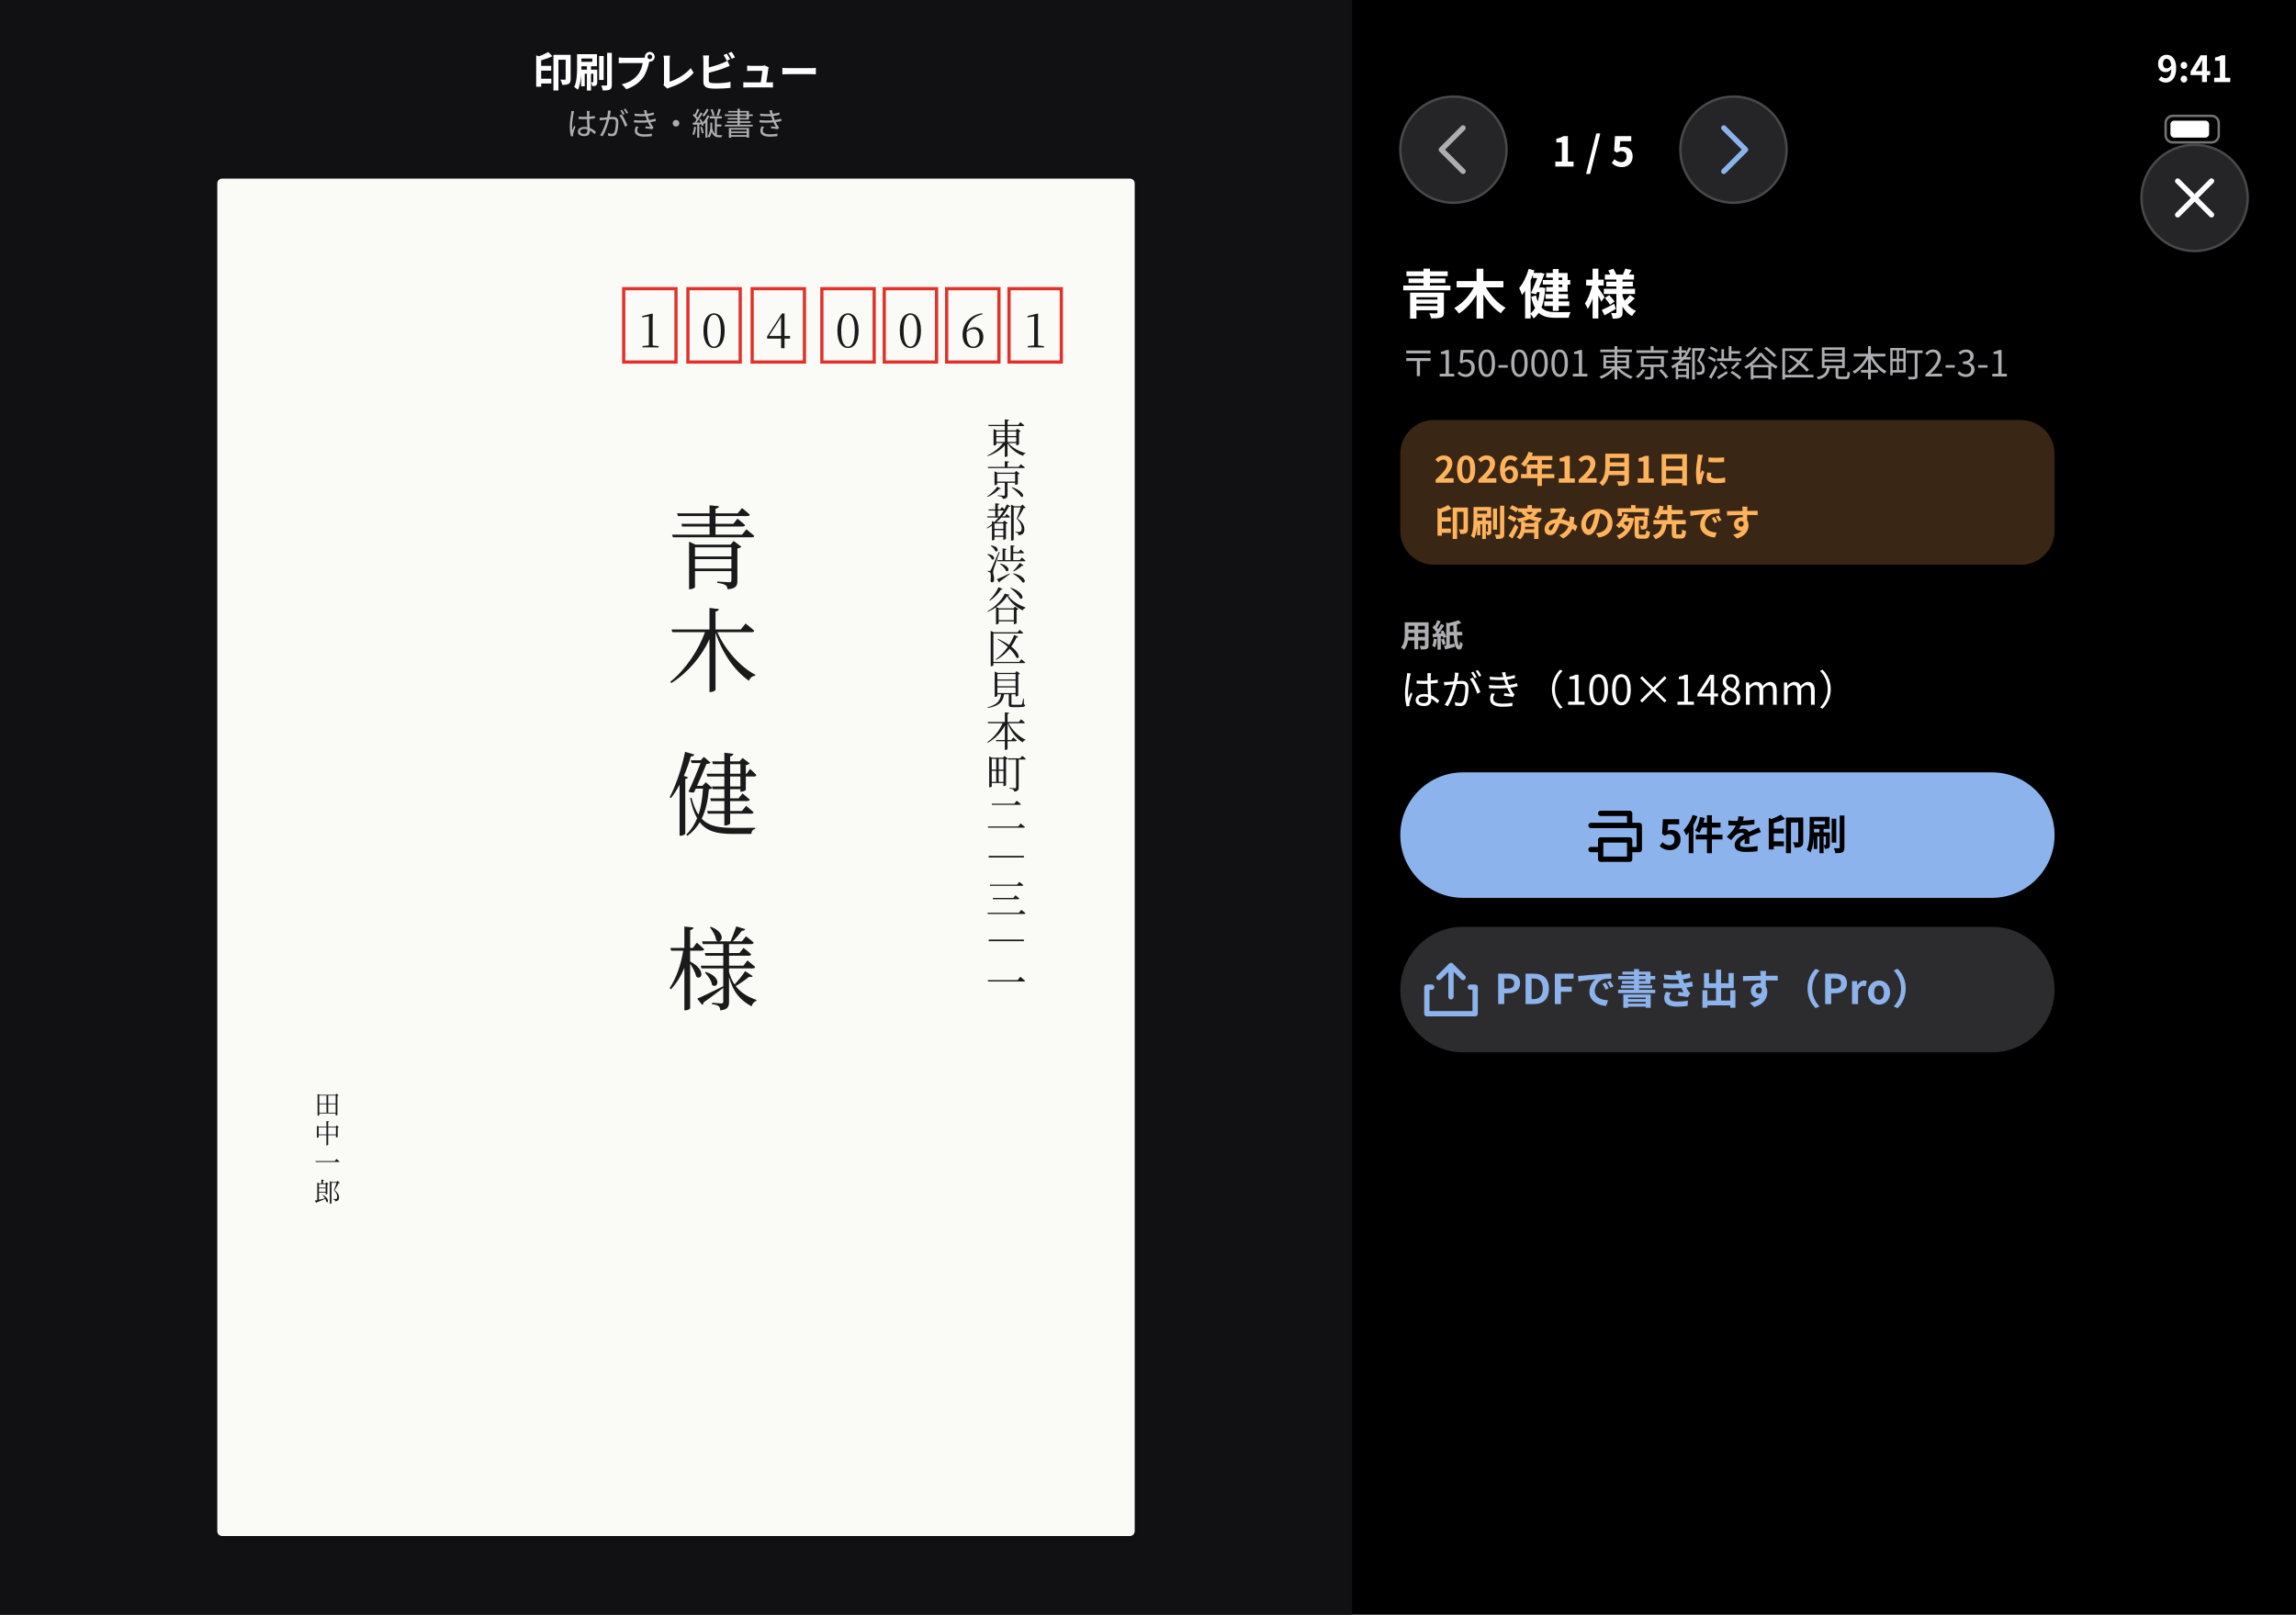
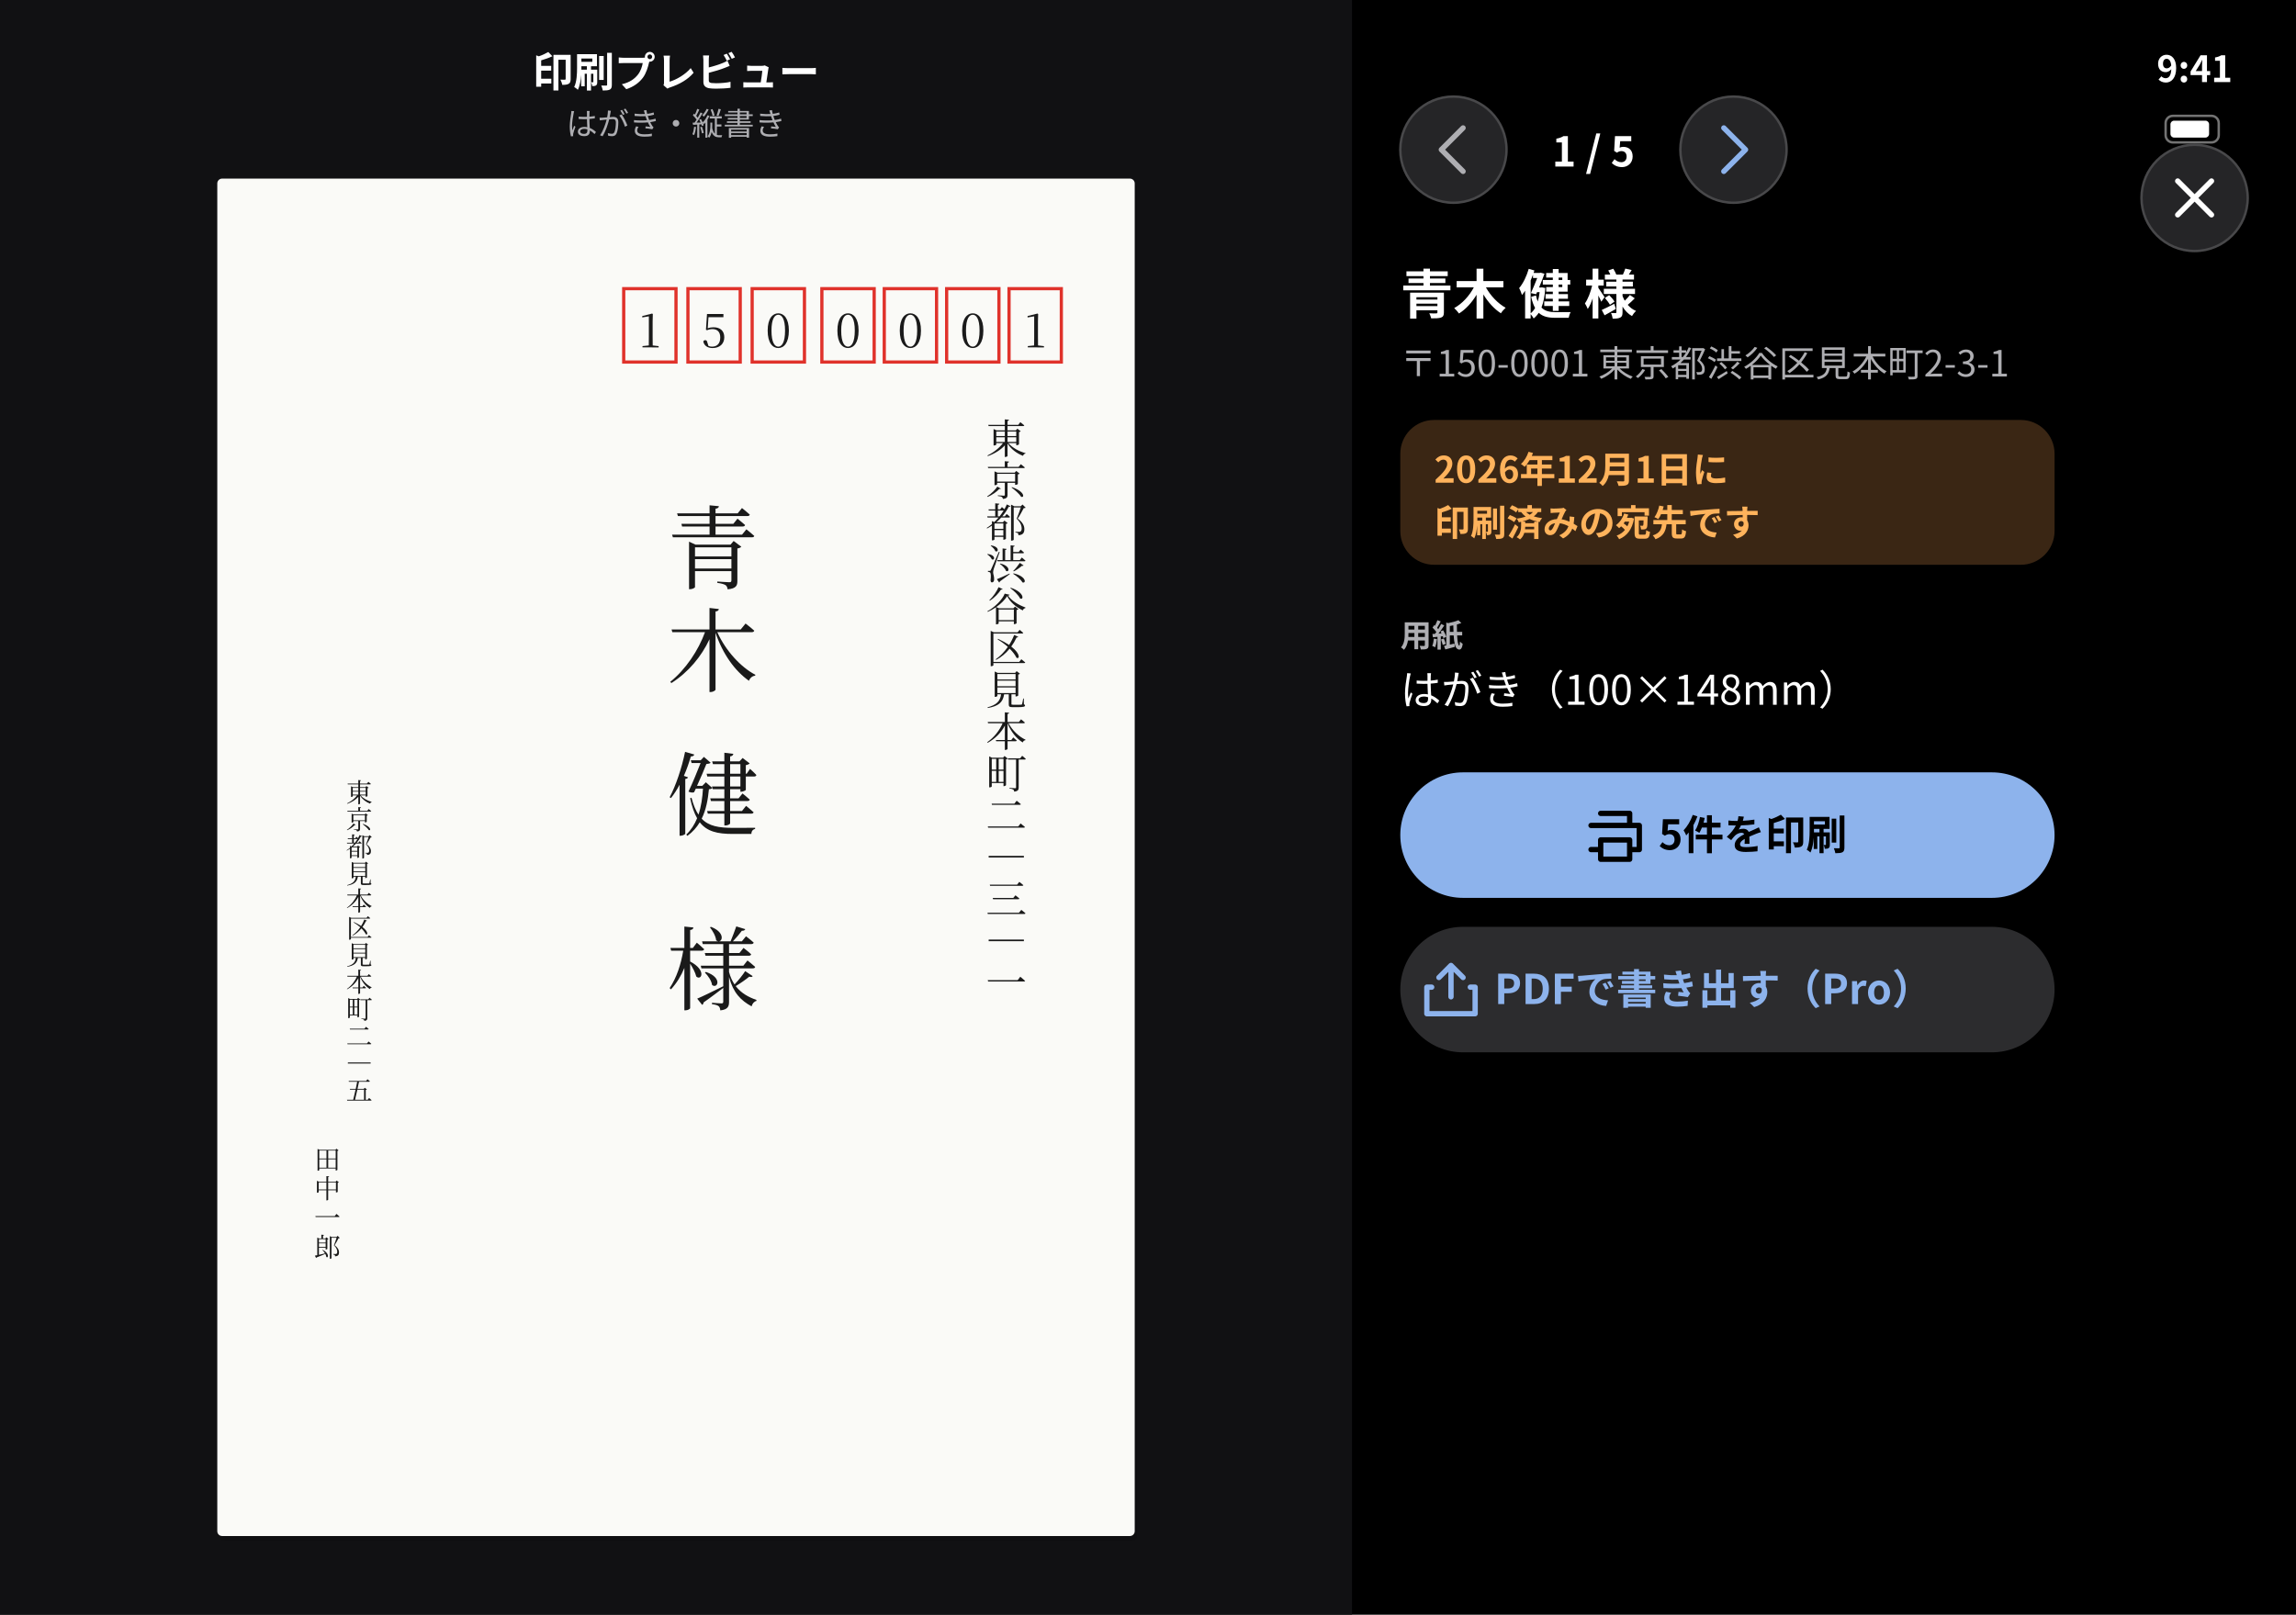
<svg xmlns="http://www.w3.org/2000/svg" width="951" height="669" viewBox="0 0 951 669" data-bg="#000000">
  <rect width="100%" height="100%" fill="#000000" />
  <rect x="0" y="0" width="560" height="669" fill="#111113" />
  <text x="909" y="34" font-family="-apple-system, 'SF Pro Text', 'Hiragino Sans', 'Noto Sans JP', 'Noto Sans CJK JP', sans-serif" font-size="15" font-weight="600" fill="#FFFFFF" text-anchor="middle">9:41</text>
  <rect x="897.0" y="48" width="22" height="11" rx="3" fill="none" stroke="#FFFFFF" stroke-opacity="0.45" />
  <rect x="899.0" y="50" width="16" height="7" rx="1.5" fill="#FFFFFF" />
  <circle cx="909" cy="82" r="22" fill="#2C2C2E" fill-opacity="0.85" stroke="#48484A" />
  <g fill="none" stroke="#FFFFFF" stroke-width="2.2" stroke-linecap="round" stroke-linejoin="round">
    <path d="M902.0 75l14 14M916.0 75l-14 14" />
  </g>
  <text x="280" y="36" font-family="-apple-system, 'SF Pro Text', 'Hiragino Sans', 'Noto Sans JP', 'Noto Sans CJK JP', sans-serif" font-size="17" font-weight="600" fill="#FFFFFF" text-anchor="middle" data-bg="#111113">印刷プレビュー</text>
  <text x="280" y="56" font-family="-apple-system, 'SF Pro Text', 'Hiragino Sans', 'Noto Sans JP', 'Noto Sans CJK JP', sans-serif" font-size="13" font-weight="400" fill="#AEAEB2" text-anchor="middle" data-bg="#111113">はがき・縦書き</text>
  <rect x="91.0" y="76" width="380" height="562.4" rx="2" fill="#000000" fill-opacity="0.12" />
  <rect x="90.0" y="74" width="380" height="562.4" rx="2" fill="#FAFAF7" />
  <rect x="258.34" y="119.6" width="21.66" height="30.4" fill="none" stroke="#E0322B" stroke-width="1.33" />
  <rect x="284.94" y="119.6" width="21.66" height="30.4" fill="none" stroke="#E0322B" stroke-width="1.33" />
  <rect x="311.54" y="119.6" width="21.66" height="30.4" fill="none" stroke="#E0322B" stroke-width="1.33" />
  <rect x="340.42" y="119.6" width="21.66" height="30.4" fill="none" stroke="#E0322B" stroke-width="1.33" />
  <rect x="366.26" y="119.6" width="21.66" height="30.4" fill="none" stroke="#E0322B" stroke-width="1.33" />
  <rect x="392.1" y="119.6" width="21.66" height="30.4" fill="none" stroke="#E0322B" stroke-width="1.33" />
  <rect x="417.94" y="119.6" width="21.66" height="30.4" fill="none" stroke="#E0322B" stroke-width="1.33" />
  <text x="269.17" y="143.92" font-family="'Hiragino Mincho ProN', 'Noto Serif CJK JP', 'Noto Serif JP', serif" font-size="19" font-weight="400" fill="#1A1A1A" text-anchor="middle" data-bg="#FAFAF7">1</text>
-   <text x="295.77" y="143.92" font-family="'Hiragino Mincho ProN', 'Noto Serif CJK JP', 'Noto Serif JP', serif" font-size="19" font-weight="400" fill="#1A1A1A" text-anchor="middle" data-bg="#FAFAF7">0</text>
-   <text x="322.37" y="143.92" font-family="'Hiragino Mincho ProN', 'Noto Serif CJK JP', 'Noto Serif JP', serif" font-size="19" font-weight="400" fill="#1A1A1A" text-anchor="middle" data-bg="#FAFAF7">4</text>
+   <text x="295.77" y="143.92" font-family="'Hiragino Mincho ProN', 'Noto Serif CJK JP', 'Noto Serif JP', serif" font-size="19" font-weight="400" fill="#1A1A1A" text-anchor="middle" data-bg="#FAFAF7">5</text>
+   <text x="322.37" y="143.92" font-family="'Hiragino Mincho ProN', 'Noto Serif CJK JP', 'Noto Serif JP', serif" font-size="19" font-weight="400" fill="#1A1A1A" text-anchor="middle" data-bg="#FAFAF7">0</text>
  <text x="351.25" y="143.92" font-family="'Hiragino Mincho ProN', 'Noto Serif CJK JP', 'Noto Serif JP', serif" font-size="19" font-weight="400" fill="#1A1A1A" text-anchor="middle" data-bg="#FAFAF7">0</text>
  <text x="377.09" y="143.92" font-family="'Hiragino Mincho ProN', 'Noto Serif CJK JP', 'Noto Serif JP', serif" font-size="19" font-weight="400" fill="#1A1A1A" text-anchor="middle" data-bg="#FAFAF7">0</text>
-   <text x="402.93" y="143.92" font-family="'Hiragino Mincho ProN', 'Noto Serif CJK JP', 'Noto Serif JP', serif" font-size="19" font-weight="400" fill="#1A1A1A" text-anchor="middle" data-bg="#FAFAF7">6</text>
+   <text x="402.93" y="143.92" font-family="'Hiragino Mincho ProN', 'Noto Serif CJK JP', 'Noto Serif JP', serif" font-size="19" font-weight="400" fill="#1A1A1A" text-anchor="middle" data-bg="#FAFAF7">0</text>
  <text x="428.77" y="143.92" font-family="'Hiragino Mincho ProN', 'Noto Serif CJK JP', 'Noto Serif JP', serif" font-size="19" font-weight="400" fill="#1A1A1A" text-anchor="middle" data-bg="#FAFAF7">1</text>
  <text x="416.8" y="188" font-family="'Hiragino Mincho ProN', 'Noto Serif CJK JP', 'Noto Serif JP', serif" font-size="17" font-weight="400" fill="#1A1A1A" text-anchor="middle" data-bg="#FAFAF7">東</text>
  <text x="416.8" y="205.34" font-family="'Hiragino Mincho ProN', 'Noto Serif CJK JP', 'Noto Serif JP', serif" font-size="17" font-weight="400" fill="#1A1A1A" text-anchor="middle" data-bg="#FAFAF7">京</text>
  <text x="416.8" y="222.68" font-family="'Hiragino Mincho ProN', 'Noto Serif CJK JP', 'Noto Serif JP', serif" font-size="17" font-weight="400" fill="#1A1A1A" text-anchor="middle" data-bg="#FAFAF7">都</text>
  <text x="416.8" y="240.02" font-family="'Hiragino Mincho ProN', 'Noto Serif CJK JP', 'Noto Serif JP', serif" font-size="17" font-weight="400" fill="#1A1A1A" text-anchor="middle" data-bg="#FAFAF7">渋</text>
  <text x="416.8" y="257.36" font-family="'Hiragino Mincho ProN', 'Noto Serif CJK JP', 'Noto Serif JP', serif" font-size="17" font-weight="400" fill="#1A1A1A" text-anchor="middle" data-bg="#FAFAF7">谷</text>
  <text x="416.8" y="274.7" font-family="'Hiragino Mincho ProN', 'Noto Serif CJK JP', 'Noto Serif JP', serif" font-size="17" font-weight="400" fill="#1A1A1A" text-anchor="middle" data-bg="#FAFAF7">区</text>
  <text x="416.8" y="292.04" font-family="'Hiragino Mincho ProN', 'Noto Serif CJK JP', 'Noto Serif JP', serif" font-size="17" font-weight="400" fill="#1A1A1A" text-anchor="middle" data-bg="#FAFAF7">見</text>
  <text x="416.8" y="309.38" font-family="'Hiragino Mincho ProN', 'Noto Serif CJK JP', 'Noto Serif JP', serif" font-size="17" font-weight="400" fill="#1A1A1A" text-anchor="middle" data-bg="#FAFAF7">本</text>
  <text x="416.8" y="326.72" font-family="'Hiragino Mincho ProN', 'Noto Serif CJK JP', 'Noto Serif JP', serif" font-size="17" font-weight="400" fill="#1A1A1A" text-anchor="middle" data-bg="#FAFAF7">町</text>
  <text x="416.8" y="344.06" font-family="'Hiragino Mincho ProN', 'Noto Serif CJK JP', 'Noto Serif JP', serif" font-size="17" font-weight="400" fill="#1A1A1A" text-anchor="middle" data-bg="#FAFAF7">二</text>
  <text x="416.8" y="361.4" font-family="'Hiragino Mincho ProN', 'Noto Serif CJK JP', 'Noto Serif JP', serif" font-size="17" font-weight="400" fill="#1A1A1A" text-anchor="middle" data-bg="#FAFAF7">―</text>
  <text x="416.8" y="378.74" font-family="'Hiragino Mincho ProN', 'Noto Serif CJK JP', 'Noto Serif JP', serif" font-size="17" font-weight="400" fill="#1A1A1A" text-anchor="middle" data-bg="#FAFAF7">三</text>
  <text x="416.8" y="396.08" font-family="'Hiragino Mincho ProN', 'Noto Serif CJK JP', 'Noto Serif JP', serif" font-size="17" font-weight="400" fill="#1A1A1A" text-anchor="middle" data-bg="#FAFAF7">―</text>
  <text x="416.8" y="413.42" font-family="'Hiragino Mincho ProN', 'Noto Serif CJK JP', 'Noto Serif JP', serif" font-size="17" font-weight="400" fill="#1A1A1A" text-anchor="middle" data-bg="#FAFAF7">一</text>
  <text x="295.2" y="241.2" font-family="'Hiragino Mincho ProN', 'Noto Serif CJK JP', 'Noto Serif JP', serif" font-size="38" font-weight="400" fill="#1A1A1A" text-anchor="middle" data-bg="#FAFAF7">青</text>
  <text x="295.2" y="283.76" font-family="'Hiragino Mincho ProN', 'Noto Serif CJK JP', 'Noto Serif JP', serif" font-size="38" font-weight="400" fill="#1A1A1A" text-anchor="middle" data-bg="#FAFAF7">木</text>
  <text x="295.2" y="343.344" font-family="'Hiragino Mincho ProN', 'Noto Serif CJK JP', 'Noto Serif JP', serif" font-size="38" font-weight="400" fill="#1A1A1A" text-anchor="middle" data-bg="#FAFAF7">健</text>
  <text x="295.2" y="415.696" font-family="'Hiragino Mincho ProN', 'Noto Serif CJK JP', 'Noto Serif JP', serif" font-size="38" font-weight="400" fill="#1A1A1A" text-anchor="middle" data-bg="#FAFAF7">様</text>
-   <text x="135.6" y="461.6" font-family="'Hiragino Mincho ProN', 'Noto Serif CJK JP', 'Noto Serif JP', serif" font-size="11" font-weight="400" fill="#1A1A1A" text-anchor="middle" data-bg="#FAFAF7">田</text>
-   <text x="135.6" y="473.7" font-family="'Hiragino Mincho ProN', 'Noto Serif CJK JP', 'Noto Serif JP', serif" font-size="11" font-weight="400" fill="#1A1A1A" text-anchor="middle" data-bg="#FAFAF7">中</text>
-   <text x="135.6" y="485.8" font-family="'Hiragino Mincho ProN', 'Noto Serif CJK JP', 'Noto Serif JP', serif" font-size="11" font-weight="400" fill="#1A1A1A" text-anchor="middle" data-bg="#FAFAF7">一</text>
-   <text x="135.6" y="497.9" font-family="'Hiragino Mincho ProN', 'Noto Serif CJK JP', 'Noto Serif JP', serif" font-size="11" font-weight="400" fill="#1A1A1A" text-anchor="middle" data-bg="#FAFAF7">郎</text>
+   <text x="148.8" y="332.4" font-family="'Hiragino Mincho ProN', 'Noto Serif CJK JP', 'Noto Serif JP', serif" font-size="11" font-weight="400" fill="#1A1A1A" text-anchor="middle" data-bg="#FAFAF7">東</text>
+   <text x="148.8" y="343.62" font-family="'Hiragino Mincho ProN', 'Noto Serif CJK JP', 'Noto Serif JP', serif" font-size="11" font-weight="400" fill="#1A1A1A" text-anchor="middle" data-bg="#FAFAF7">京</text>
+   <text x="148.8" y="354.84" font-family="'Hiragino Mincho ProN', 'Noto Serif CJK JP', 'Noto Serif JP', serif" font-size="11" font-weight="400" fill="#1A1A1A" text-anchor="middle" data-bg="#FAFAF7">都</text>
+   <text x="148.8" y="366.06" font-family="'Hiragino Mincho ProN', 'Noto Serif CJK JP', 'Noto Serif JP', serif" font-size="11" font-weight="400" fill="#1A1A1A" text-anchor="middle" data-bg="#FAFAF7">見</text>
+   <text x="148.8" y="377.28" font-family="'Hiragino Mincho ProN', 'Noto Serif CJK JP', 'Noto Serif JP', serif" font-size="11" font-weight="400" fill="#1A1A1A" text-anchor="middle" data-bg="#FAFAF7">本</text>
+   <text x="148.8" y="388.5" font-family="'Hiragino Mincho ProN', 'Noto Serif CJK JP', 'Noto Serif JP', serif" font-size="11" font-weight="400" fill="#1A1A1A" text-anchor="middle" data-bg="#FAFAF7">区</text>
+   <text x="148.8" y="399.72" font-family="'Hiragino Mincho ProN', 'Noto Serif CJK JP', 'Noto Serif JP', serif" font-size="11" font-weight="400" fill="#1A1A1A" text-anchor="middle" data-bg="#FAFAF7">見</text>
+   <text x="148.8" y="410.94" font-family="'Hiragino Mincho ProN', 'Noto Serif CJK JP', 'Noto Serif JP', serif" font-size="11" font-weight="400" fill="#1A1A1A" text-anchor="middle" data-bg="#FAFAF7">本</text>
+   <text x="148.8" y="422.16" font-family="'Hiragino Mincho ProN', 'Noto Serif CJK JP', 'Noto Serif JP', serif" font-size="11" font-weight="400" fill="#1A1A1A" text-anchor="middle" data-bg="#FAFAF7">町</text>
+   <text x="148.8" y="433.38" font-family="'Hiragino Mincho ProN', 'Noto Serif CJK JP', 'Noto Serif JP', serif" font-size="11" font-weight="400" fill="#1A1A1A" text-anchor="middle" data-bg="#FAFAF7">二</text>
+   <text x="148.8" y="444.6" font-family="'Hiragino Mincho ProN', 'Noto Serif CJK JP', 'Noto Serif JP', serif" font-size="11" font-weight="400" fill="#1A1A1A" text-anchor="middle" data-bg="#FAFAF7">―</text>
+   <text x="148.8" y="455.82" font-family="'Hiragino Mincho ProN', 'Noto Serif CJK JP', 'Noto Serif JP', serif" font-size="11" font-weight="400" fill="#1A1A1A" text-anchor="middle" data-bg="#FAFAF7">五</text>
+   <text x="135.6" y="484.4" font-family="'Hiragino Mincho ProN', 'Noto Serif CJK JP', 'Noto Serif JP', serif" font-size="11" font-weight="400" fill="#1A1A1A" text-anchor="middle" data-bg="#FAFAF7">田</text>
+   <text x="135.6" y="496.5" font-family="'Hiragino Mincho ProN', 'Noto Serif CJK JP', 'Noto Serif JP', serif" font-size="11" font-weight="400" fill="#1A1A1A" text-anchor="middle" data-bg="#FAFAF7">中</text>
+   <text x="135.6" y="508.6" font-family="'Hiragino Mincho ProN', 'Noto Serif CJK JP', 'Noto Serif JP', serif" font-size="11" font-weight="400" fill="#1A1A1A" text-anchor="middle" data-bg="#FAFAF7">一</text>
+   <text x="135.6" y="520.7" font-family="'Hiragino Mincho ProN', 'Noto Serif CJK JP', 'Noto Serif JP', serif" font-size="11" font-weight="400" fill="#1A1A1A" text-anchor="middle" data-bg="#FAFAF7">郎</text>
  <circle cx="602" cy="62" r="22" fill="#2C2C2E" fill-opacity="0.85" stroke="#48484A" />
  <g fill="none" stroke="#AEAEB2" stroke-width="2.2" stroke-linecap="round" stroke-linejoin="round">
    <path d="M606 53l-9 9 9 9" />
  </g>
  <text x="660" y="69" font-family="-apple-system, 'SF Pro Text', 'Hiragino Sans', 'Noto Sans JP', 'Noto Sans CJK JP', sans-serif" font-size="17" font-weight="600" fill="#FFFFFF" text-anchor="middle">1 / 5</text>
  <circle cx="718" cy="62" r="22" fill="#2C2C2E" fill-opacity="0.85" stroke="#48484A" />
  <g fill="none" stroke="#8DB3EC" stroke-width="2.2" stroke-linecap="round" stroke-linejoin="round">
    <path d="M714 53l9 9-9 9" />
  </g>
  <text x="580" y="130" font-family="-apple-system, 'SF Pro Text', 'Hiragino Sans', 'Noto Sans JP', 'Noto Sans CJK JP', sans-serif" font-size="22" font-weight="700" fill="#FFFFFF" text-anchor="start">青木 健 様</text>
  <text x="580" y="156" font-family="-apple-system, 'SF Pro Text', 'Hiragino Sans', 'Noto Sans JP', 'Noto Sans CJK JP', sans-serif" font-size="15" font-weight="400" fill="#AEAEB2" text-anchor="start">〒150-0001 東京都渋谷区見本町2-3-1</text>
  <rect x="580" y="174" width="271" height="60" rx="14" fill="#3A2614" />
  <text x="594" y="200" font-family="-apple-system, 'SF Pro Text', 'Hiragino Sans', 'Noto Sans JP', 'Noto Sans CJK JP', sans-serif" font-size="15" font-weight="600" fill="#FFB35C" text-anchor="start" data-bg="#3A2614">2026年12月1日に</text>
  <text x="594" y="222" font-family="-apple-system, 'SF Pro Text', 'Hiragino Sans', 'Noto Sans JP', 'Noto Sans CJK JP', sans-serif" font-size="15" font-weight="600" fill="#FFB35C" text-anchor="start" data-bg="#3A2614">印刷済みの宛先です</text>
  <text x="580" y="268" font-family="-apple-system, 'SF Pro Text', 'Hiragino Sans', 'Noto Sans JP', 'Noto Sans CJK JP', sans-serif" font-size="13" font-weight="600" fill="#AEAEB2" text-anchor="start">用紙</text>
  <text x="580" y="292" font-family="-apple-system, 'SF Pro Text', 'Hiragino Sans', 'Noto Sans JP', 'Noto Sans CJK JP', sans-serif" font-size="17" font-weight="400" fill="#FFFFFF" text-anchor="start">はがき（100×148mm）</text>
  <rect x="580" y="320" width="271" height="52" rx="26" fill="#8DB3EC" />
  <g fill="none" stroke="#000000" stroke-width="2.2" stroke-linecap="round" stroke-linejoin="round">
    <path d="M663.0 337.0h12v5M659.0 342.0h20v10h-4M659.0 352.0h4M663.0 348.0h12v8h-12z" />
  </g>
  <text x="687" y="352" font-family="-apple-system, 'SF Pro Text', 'Hiragino Sans', 'Noto Sans JP', 'Noto Sans CJK JP', sans-serif" font-size="17" font-weight="600" fill="#000000" text-anchor="start" data-bg="#8DB3EC">5件を印刷</text>
  <rect x="580" y="384" width="271" height="52" rx="26" fill="#2C2C2E" />
  <g fill="none" stroke="#8DB3EC" stroke-width="2.2" stroke-linecap="round" stroke-linejoin="round">
    <path d="M601.0 400.0v13M596.0 405.0l5-5 5 5M593.0 409.0h-2v11h20v-11h-2" />
  </g>
  <text x="619" y="416" font-family="-apple-system, 'SF Pro Text', 'Hiragino Sans', 'Noto Sans JP', 'Noto Sans CJK JP', sans-serif" font-size="17" font-weight="600" fill="#8DB3EC" text-anchor="start" data-bg="#2C2C2E">PDFで書き出す（Pro）</text>
</svg>
